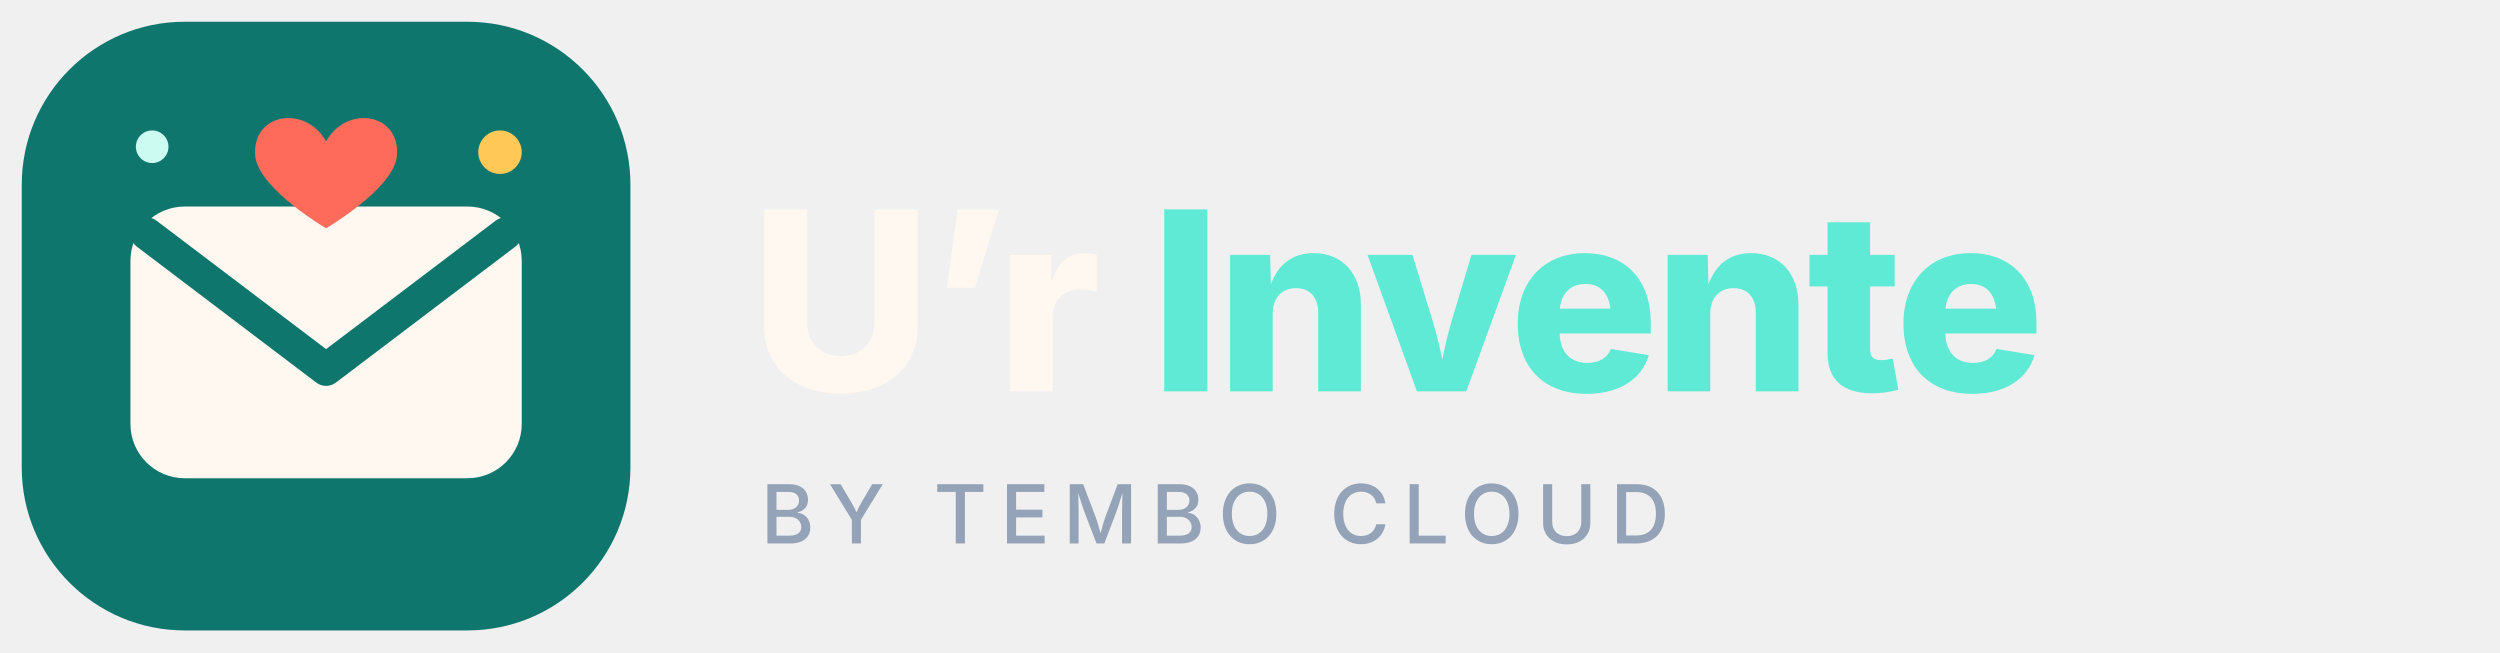
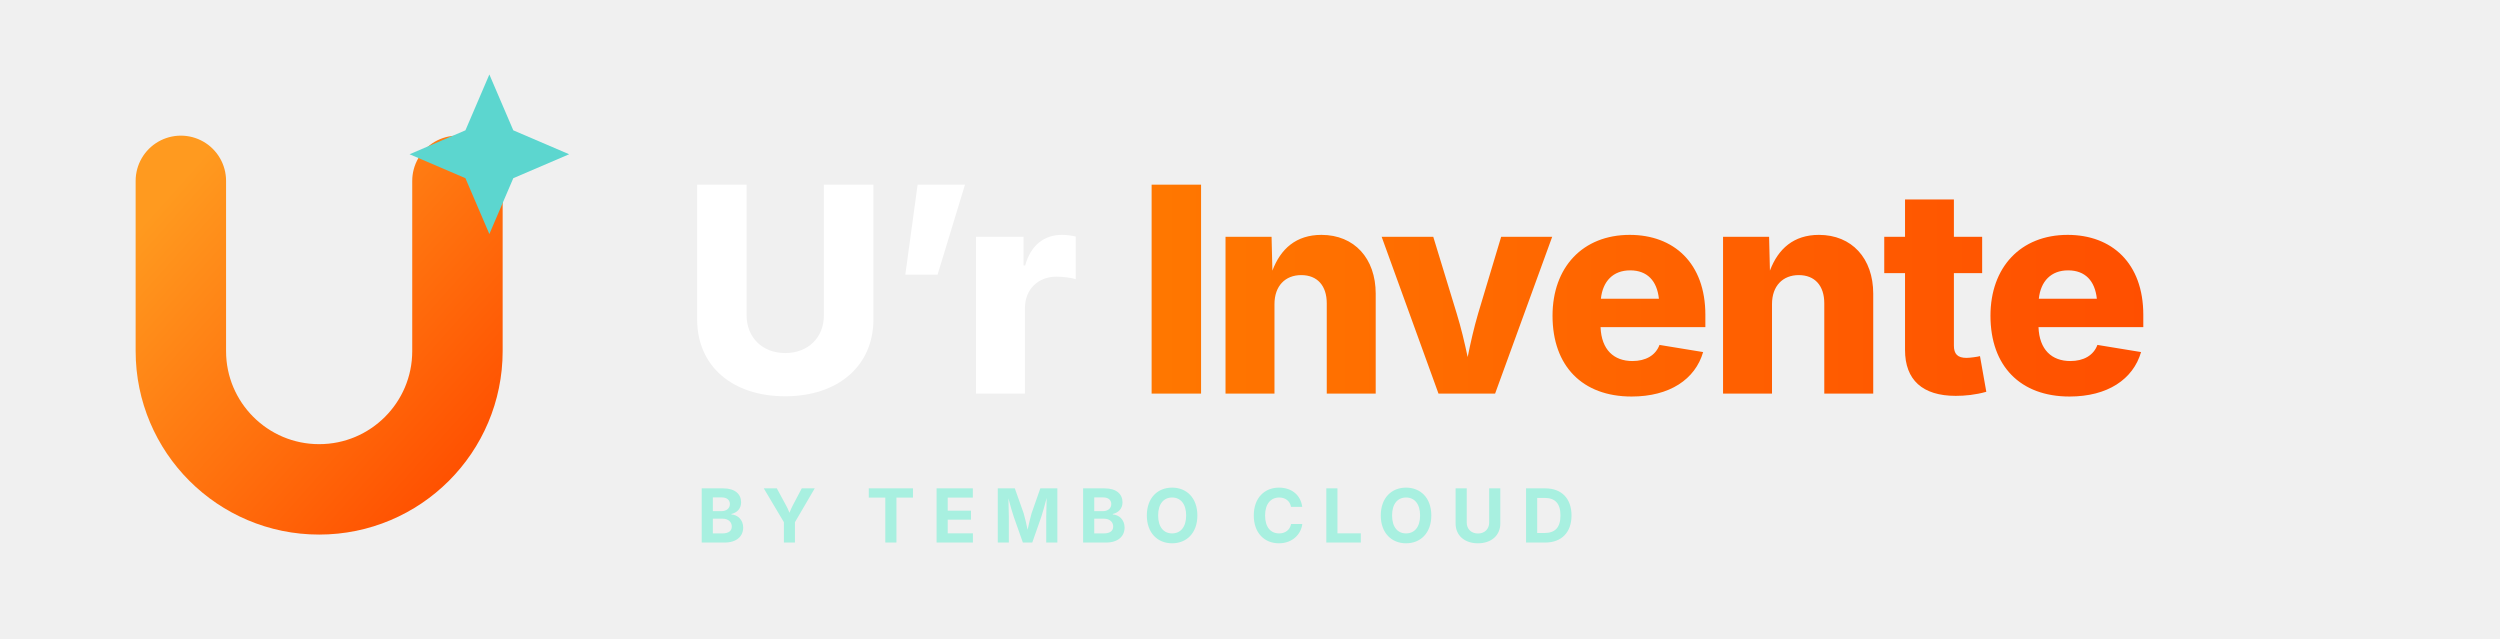
- <svg xmlns="http://www.w3.org/2000/svg" viewBox="0 0 460 120" width="460" height="120">
-   <g>
-     <rect x="4" y="4" width="112" height="112" rx="30" fill="#0F766E" />
-     <rect x="24" y="38" width="72" height="50" rx="10" fill="#FFF8F1" />
-     <path d="M27 43 L60 68 L93 43" fill="none" stroke="#0F766E" stroke-width="6" stroke-linecap="round" stroke-linejoin="round" />
-     <path d="M60 26 C56 19 46 21 47 29 C48 35 60 42 60 42 C60 42 72 35 73 29 C74 21 64 19 60 26 Z" fill="#FF6B5B" />
-     <circle cx="92" cy="28" r="4" fill="#FFC857" />
-     <circle cx="28" cy="27" r="3" fill="#CCFBF1" />
-   </g>
-   <text x="138" y="72" font-family="'Plus Jakarta Sans', Inter, Arial, sans-serif" font-size="46" font-weight="800" fill="#FFF8F1" letter-spacing="-1">U’r <tspan fill="#5EEAD4">Invente</tspan>
+ <svg xmlns="http://www.w3.org/2000/svg" viewBox="0 0 470 120" width="470" height="120">
+   <defs>
+     <linearGradient id="og" x1="0" y1="0" x2="1" y2="1">
+       <stop offset="0" stop-color="#FF9A1F" />
+       <stop offset="1" stop-color="#FF4F00" />
+     </linearGradient>
+     <linearGradient id="tg" x1="0" y1="0" x2="1" y2="0">
+       <stop offset="0" stop-color="#FF8A00" />
+       <stop offset="1" stop-color="#FF4F00" />
+     </linearGradient>
+   </defs>
+   <path d="M34 34 V66 a26 26 0 0 0 52 0 V34" fill="none" stroke="url(#og)" stroke-width="17" stroke-linecap="round" />
+   <path d="M92 14 l4.5 10.5 l10.5 4.5 l-10.5 4.5 l-4.5 10.5 l-4.5 -10.5 l-10.5 -4.5 l10.5 -4.5z" fill="#5CD6CF" />
+   <text x="128" y="74" font-family="'Plus Jakarta Sans', Inter, Arial, sans-serif" font-size="54" font-weight="800" fill="#FFFFFF" letter-spacing="-1.5">U’r <tspan fill="url(#tg)">Invente</tspan>
  </text>
-   <text x="140" y="100" font-family="Inter, Arial, sans-serif" font-size="15" font-weight="500" fill="#94A3B8" letter-spacing="2.5">BY TEMBO CLOUD</text>
+   <text x="131" y="102" font-family="Inter, Arial, sans-serif" font-size="14" font-weight="700" fill="#A8F0E0" letter-spacing="3">BY TEMBO CLOUD</text>
</svg>
